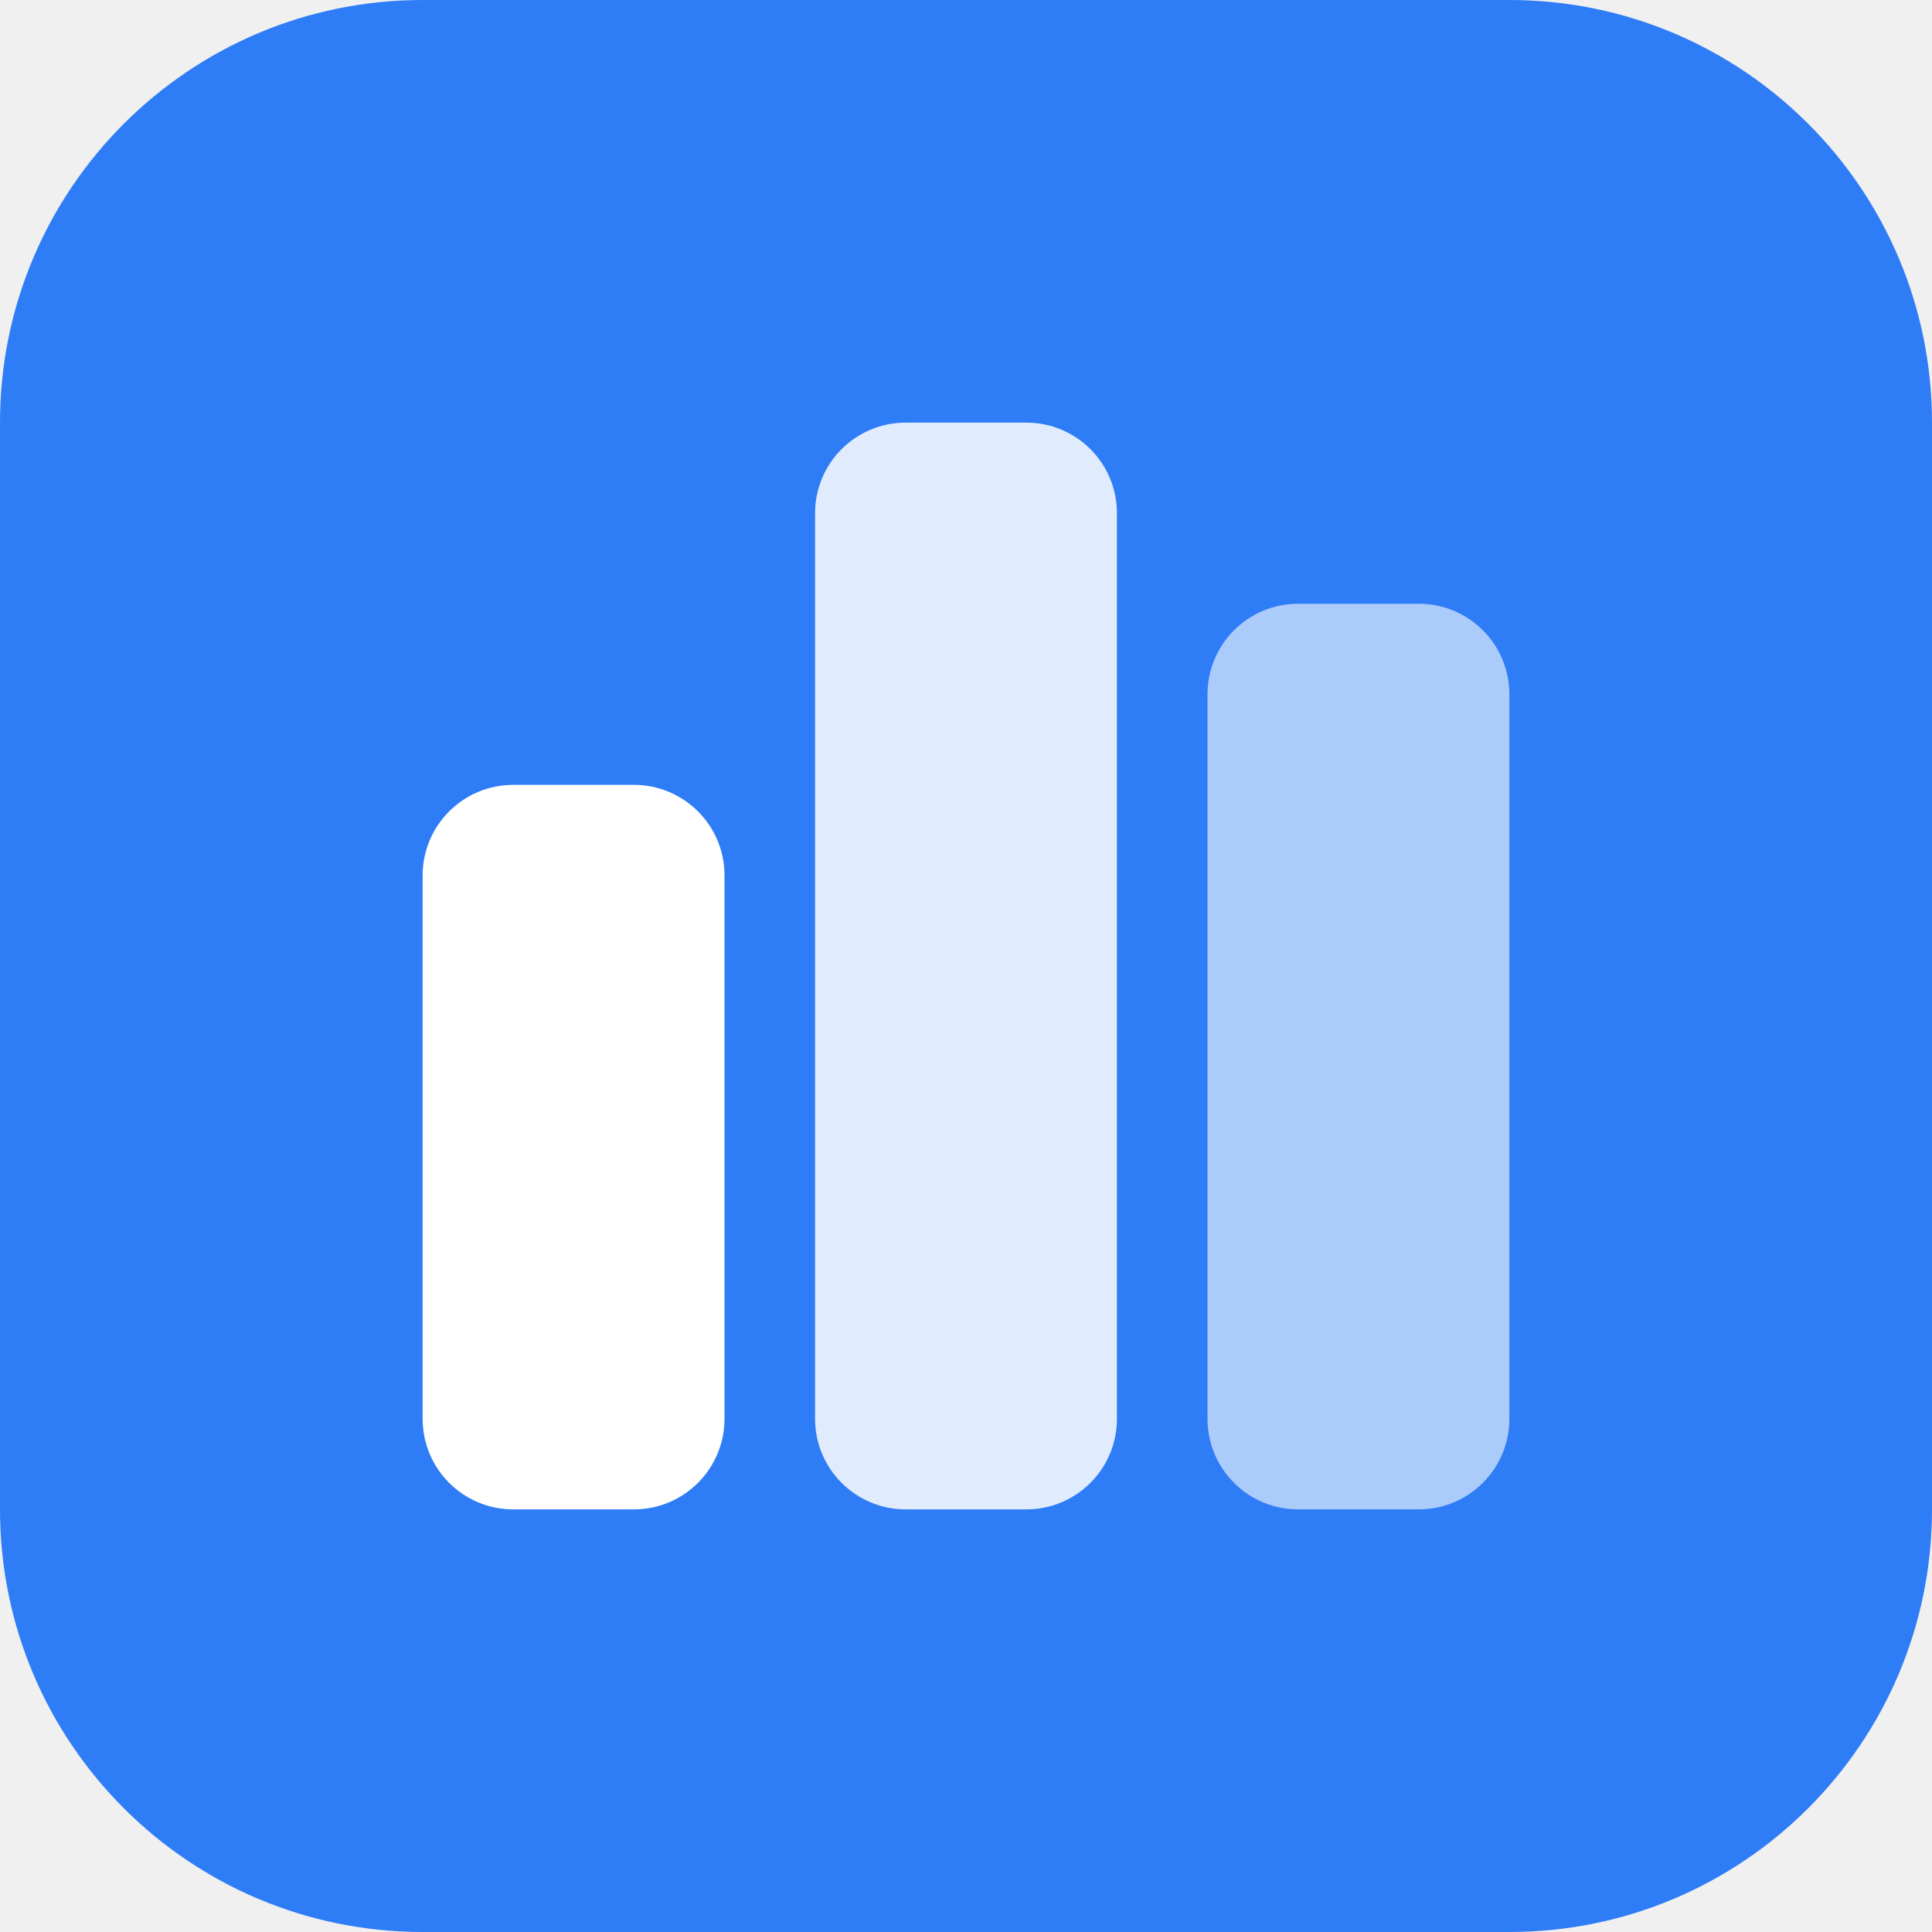
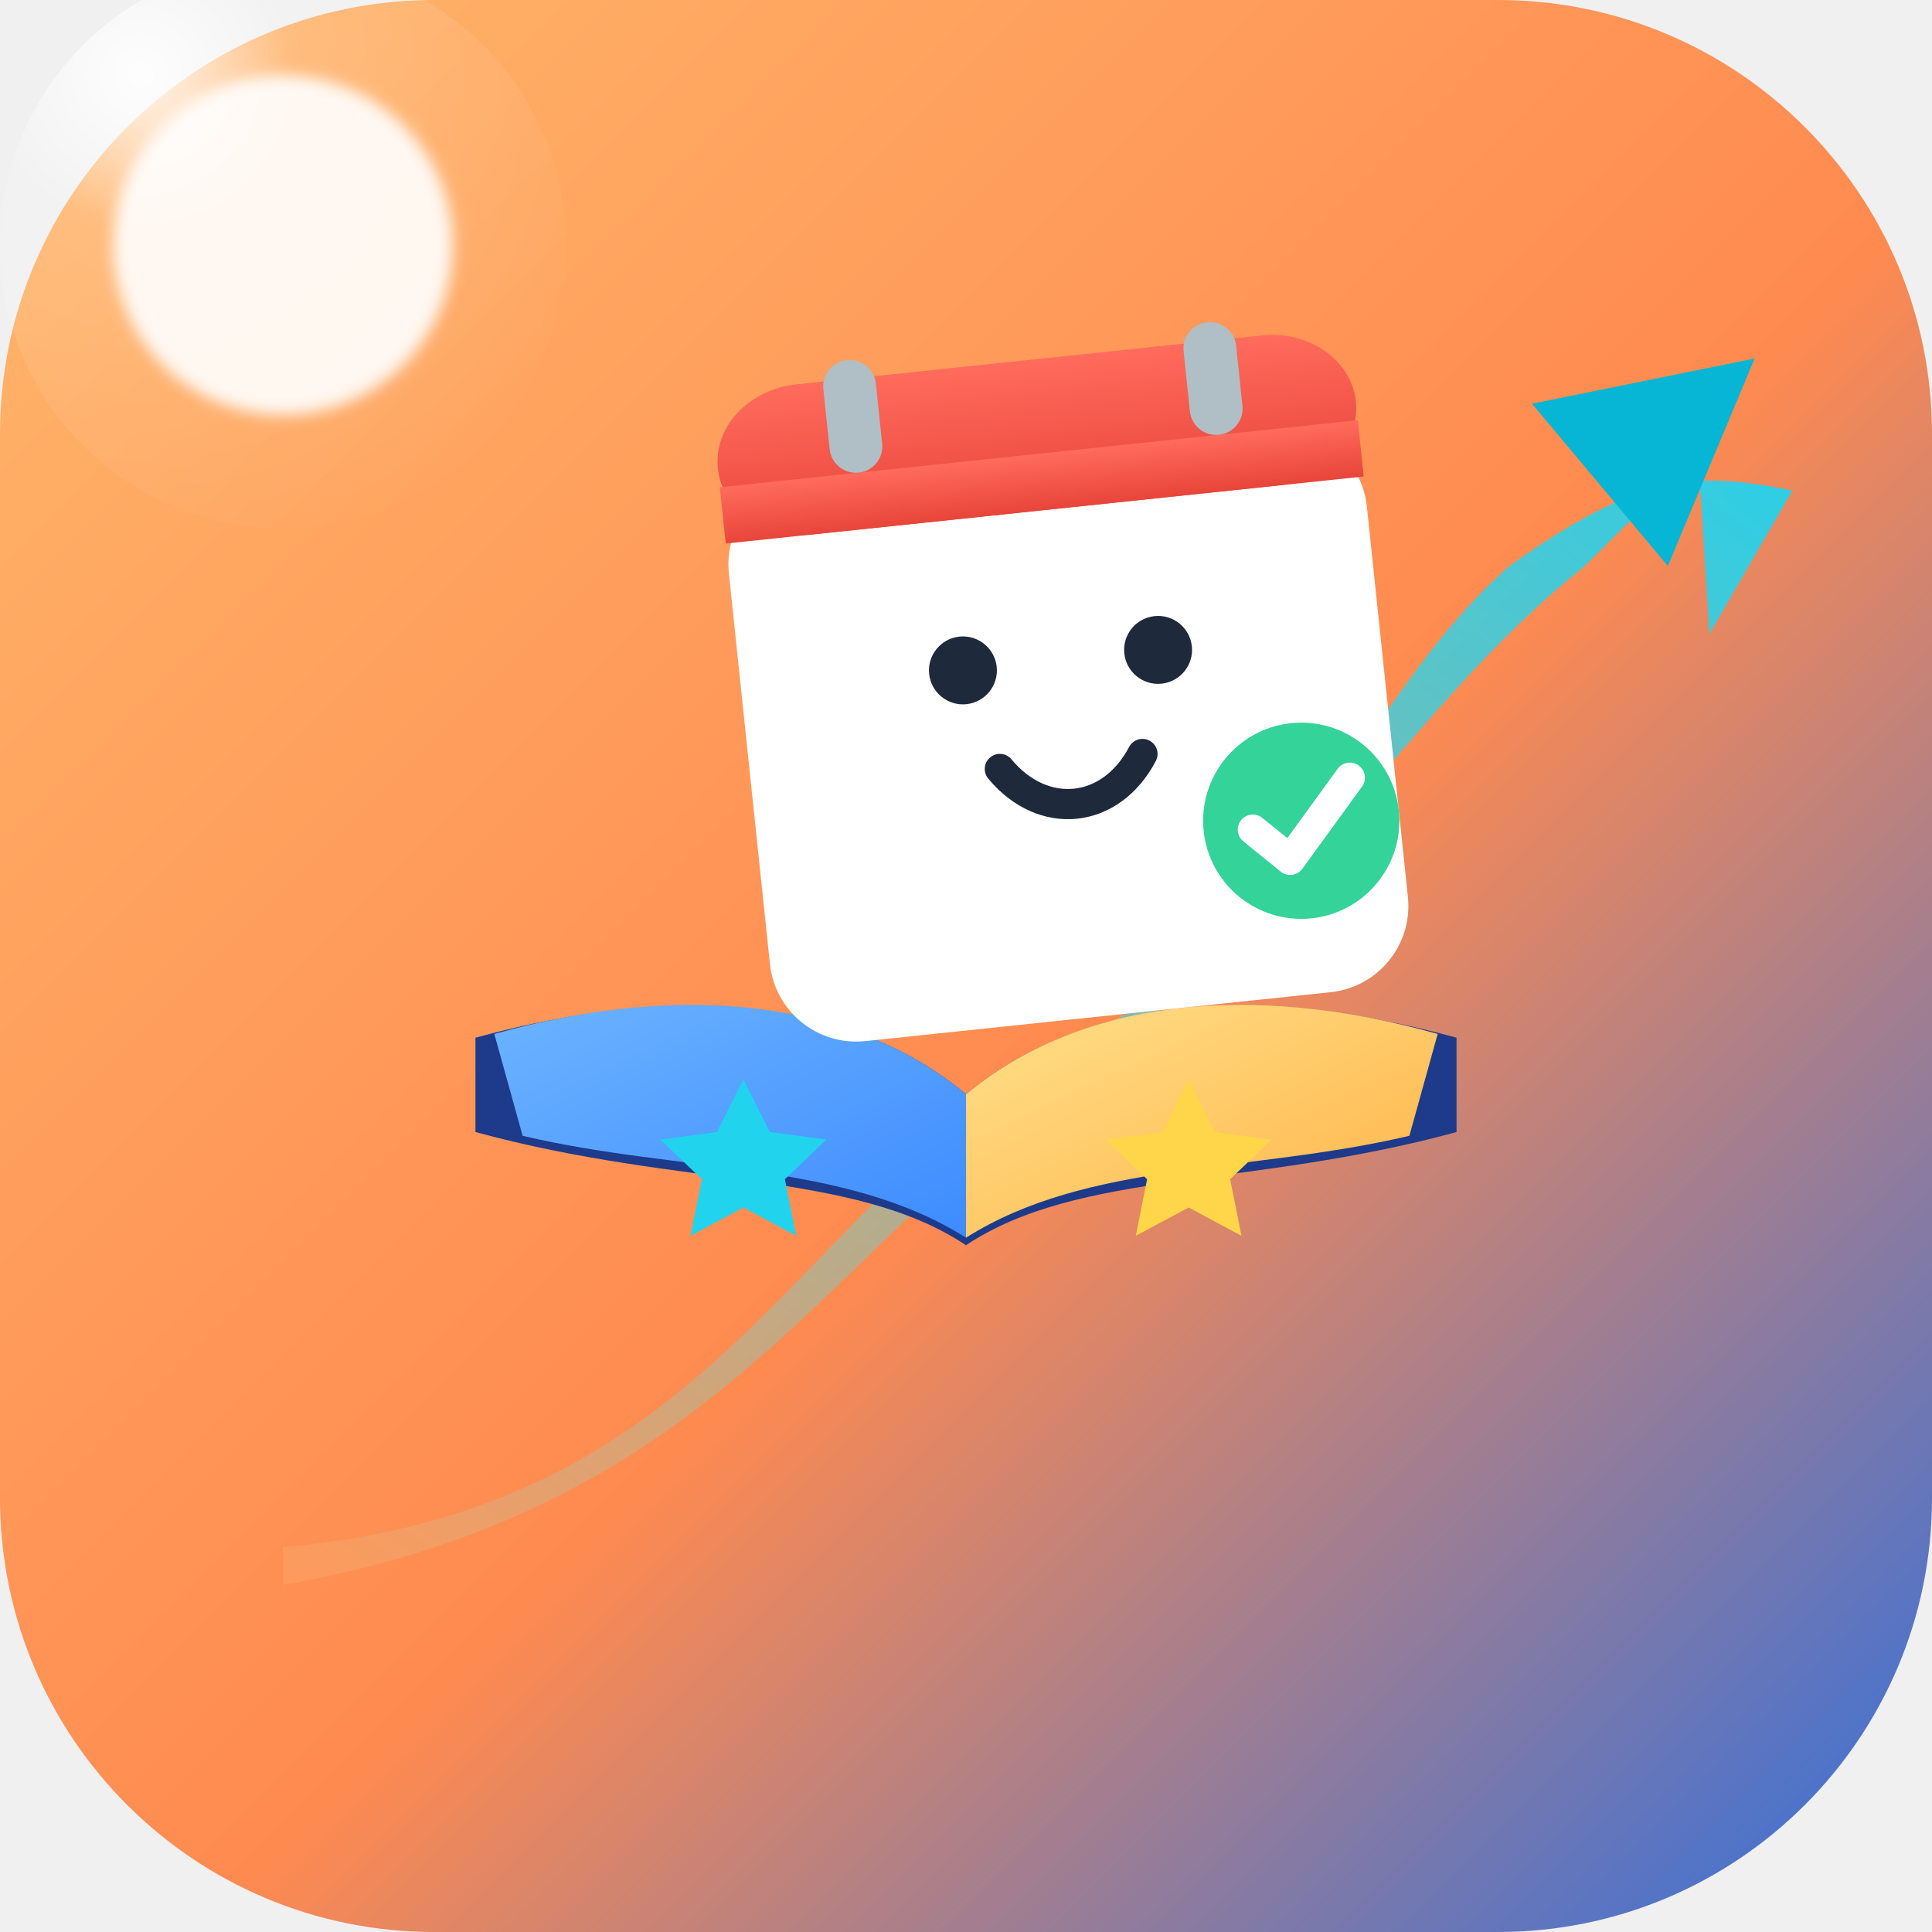
- <svg xmlns="http://www.w3.org/2000/svg" viewBox="0 0 64 64">
-   <rect width="64" height="64" rx="14" fill="#2E7CF6" />
-   <rect x="14" y="26" width="10" height="24" rx="3" fill="#ffffff" />
-   <rect x="27" y="14" width="10" height="36" rx="3" fill="#ffffff" opacity="0.85" />
-   <rect x="40" y="20" width="10" height="30" rx="3" fill="#ffffff" opacity="0.6" />
+ <svg xmlns="http://www.w3.org/2000/svg" viewBox="0 0 1024 1024">
+   <defs>
+     <linearGradient id="bg" x1="0" y1="0" x2="1" y2="1">
+       <stop offset="0" stop-color="#FFB86C" />
+       <stop offset="0.55" stop-color="#FF8A50" />
+       <stop offset="1" stop-color="#2E6FE0" />
+     </linearGradient>
+     <linearGradient id="bookL" x1="0" y1="0" x2="1" y2="1">
+       <stop offset="0" stop-color="#6CB4FF" />
+       <stop offset="1" stop-color="#3D8BFF" />
+     </linearGradient>
+     <linearGradient id="bookR" x1="0" y1="0" x2="1" y2="1">
+       <stop offset="0" stop-color="#FFE08A" />
+       <stop offset="1" stop-color="#FFB347" />
+     </linearGradient>
+     <linearGradient id="ribbon" x1="0" y1="1" x2="1" y2="0">
+       <stop offset="0" stop-color="#FF9A5C" />
+       <stop offset="1" stop-color="#22D3EE" />
+     </linearGradient>
+     <linearGradient id="calTop" x1="0" y1="0" x2="0" y2="1">
+       <stop offset="0" stop-color="#FF6B5C" />
+       <stop offset="1" stop-color="#E8453A" />
+     </linearGradient>
+     <radialGradient id="glow" cx="0.25" cy="0.2" r="0.9">
+       <stop offset="0" stop-color="#FFFFFF" stop-opacity="0.9" />
+       <stop offset="0.3" stop-color="#FFFFFF" stop-opacity="0.15" />
+       <stop offset="1" stop-color="#FFFFFF" stop-opacity="0" />
+     </radialGradient>
+   </defs>
+   <rect width="1024" height="1024" rx="230" fill="url(#bg)" />
+   <circle cx="150" cy="130" r="90" fill="#FFFFFF" opacity="0.9" filter="blur(4px)" />
+   <circle cx="150" cy="130" r="150" fill="url(#glow)" />
+   <path d="M150 820 C 380 800, 420 640, 560 560 C 700 480, 740 380, 840 300 L 900 240            L 906 336 L 950 260 C 900 250, 870 250, 800 300            C 720 370, 680 500, 560 580 C 440 660, 380 800, 150 840 Z" fill="url(#ribbon)" opacity="0.95" />
+   <path d="M812 214 L 930 190 L 884 300 Z" fill="#06B6D4" />
+   <path d="M560 560 C 590 530, 640 540, 660 580 C 620 600, 580 595, 560 560 Z" fill="#5BD46B" />
+   <path d="M560 560 C 580 560, 610 556, 636 562" stroke="#2E8B3F" stroke-width="14" fill="none" stroke-linecap="round" />
+   <g transform="translate(512 560)">
+     <path d="M-260 -10 C -150 -40, -60 -30, 0 20 C 60 -30, 150 -40, 260 -10 L 260 40 C 150 70, 60 60, 0 100 C -60 60, -150 70, -260 40 Z" fill="#1E3A8A" />
+     <path d="M0 20 C -60 -30, -150 -40, -250 -12 L -235 42 C -150 62, -65 55, 0 96 Z" fill="url(#bookL)" />
+     <path d="M0 20 C 60 -30, 150 -40, 250 -12 L 235 42 C 150 62, 65 55, 0 96 Z" fill="url(#bookR)" />
+     <path d="M-118 12 l 14 28 30 4 -22 21 6 30 -28 -15 -28 15 6 -30 -22 -21 30 -4 Z" fill="#22D3EE" />
+     <path d="M118 12 l 14 28 30 4 -22 21 6 30 -28 -15 -28 15 6 -30 -22 -21 30 -4 Z" fill="#FFD54A" />
+   </g>
+   <g transform="translate(560 330) rotate(-6)">
+     <rect x="-170" y="-90" width="340" height="300" rx="46" fill="#FFFFFF" />
+     <rect x="-170" y="-140" width="340" height="80" rx="46" fill="url(#calTop)" />
+     <rect x="-170" y="-90" width="340" height="30" fill="url(#calTop)" />
+     <rect x="-110" y="-150" width="28" height="60" rx="14" fill="#B0BEC5" />
+     <rect x="82" y="-150" width="28" height="60" rx="14" fill="#B0BEC5" />
+     <circle cx="-52" cy="20" r="18" fill="#1E293B" />
+     <circle cx="52" cy="20" r="18" fill="#1E293B" />
+     <path d="M-38 74 C -18 104, 18 104, 38 74" stroke="#1E293B" stroke-width="16" fill="none" stroke-linecap="round" />
+     <circle cx="118" cy="118" r="52" fill="#34D399" />
+     <path d="M92 120 l 18 18 36 -40" stroke="#FFFFFF" stroke-width="16" fill="none" stroke-linecap="round" stroke-linejoin="round" />
+   </g>
</svg>
